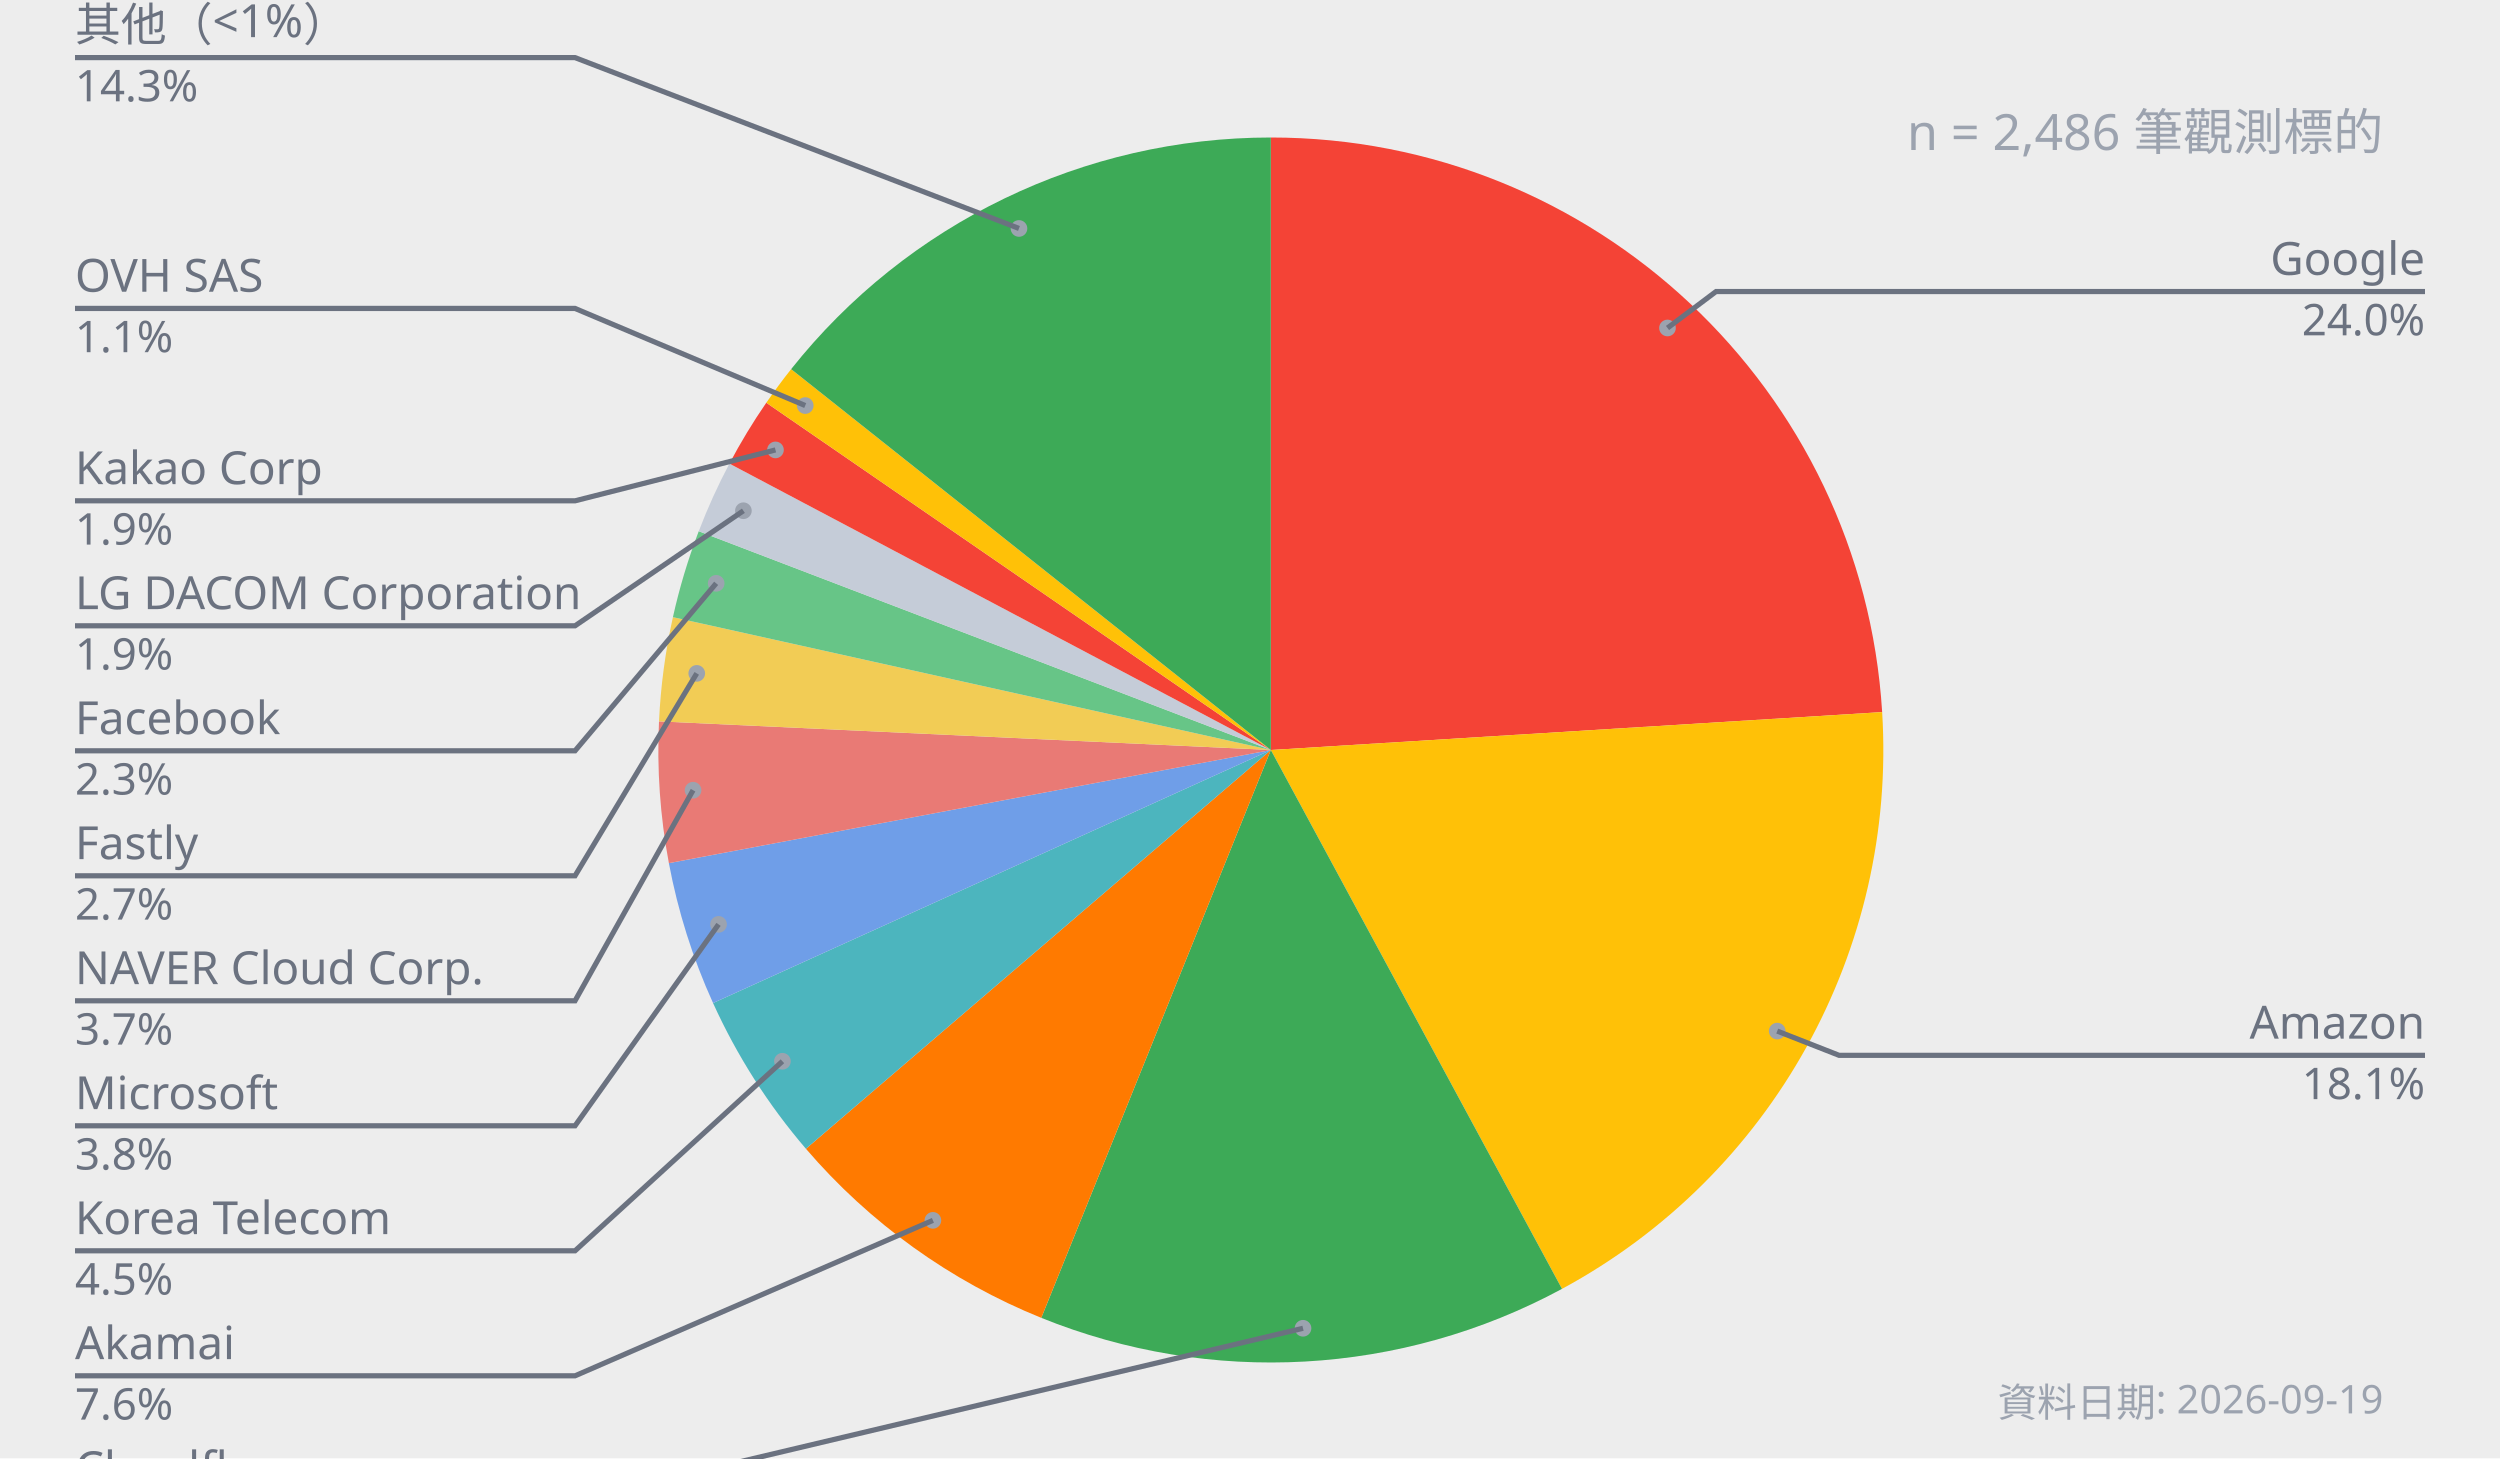
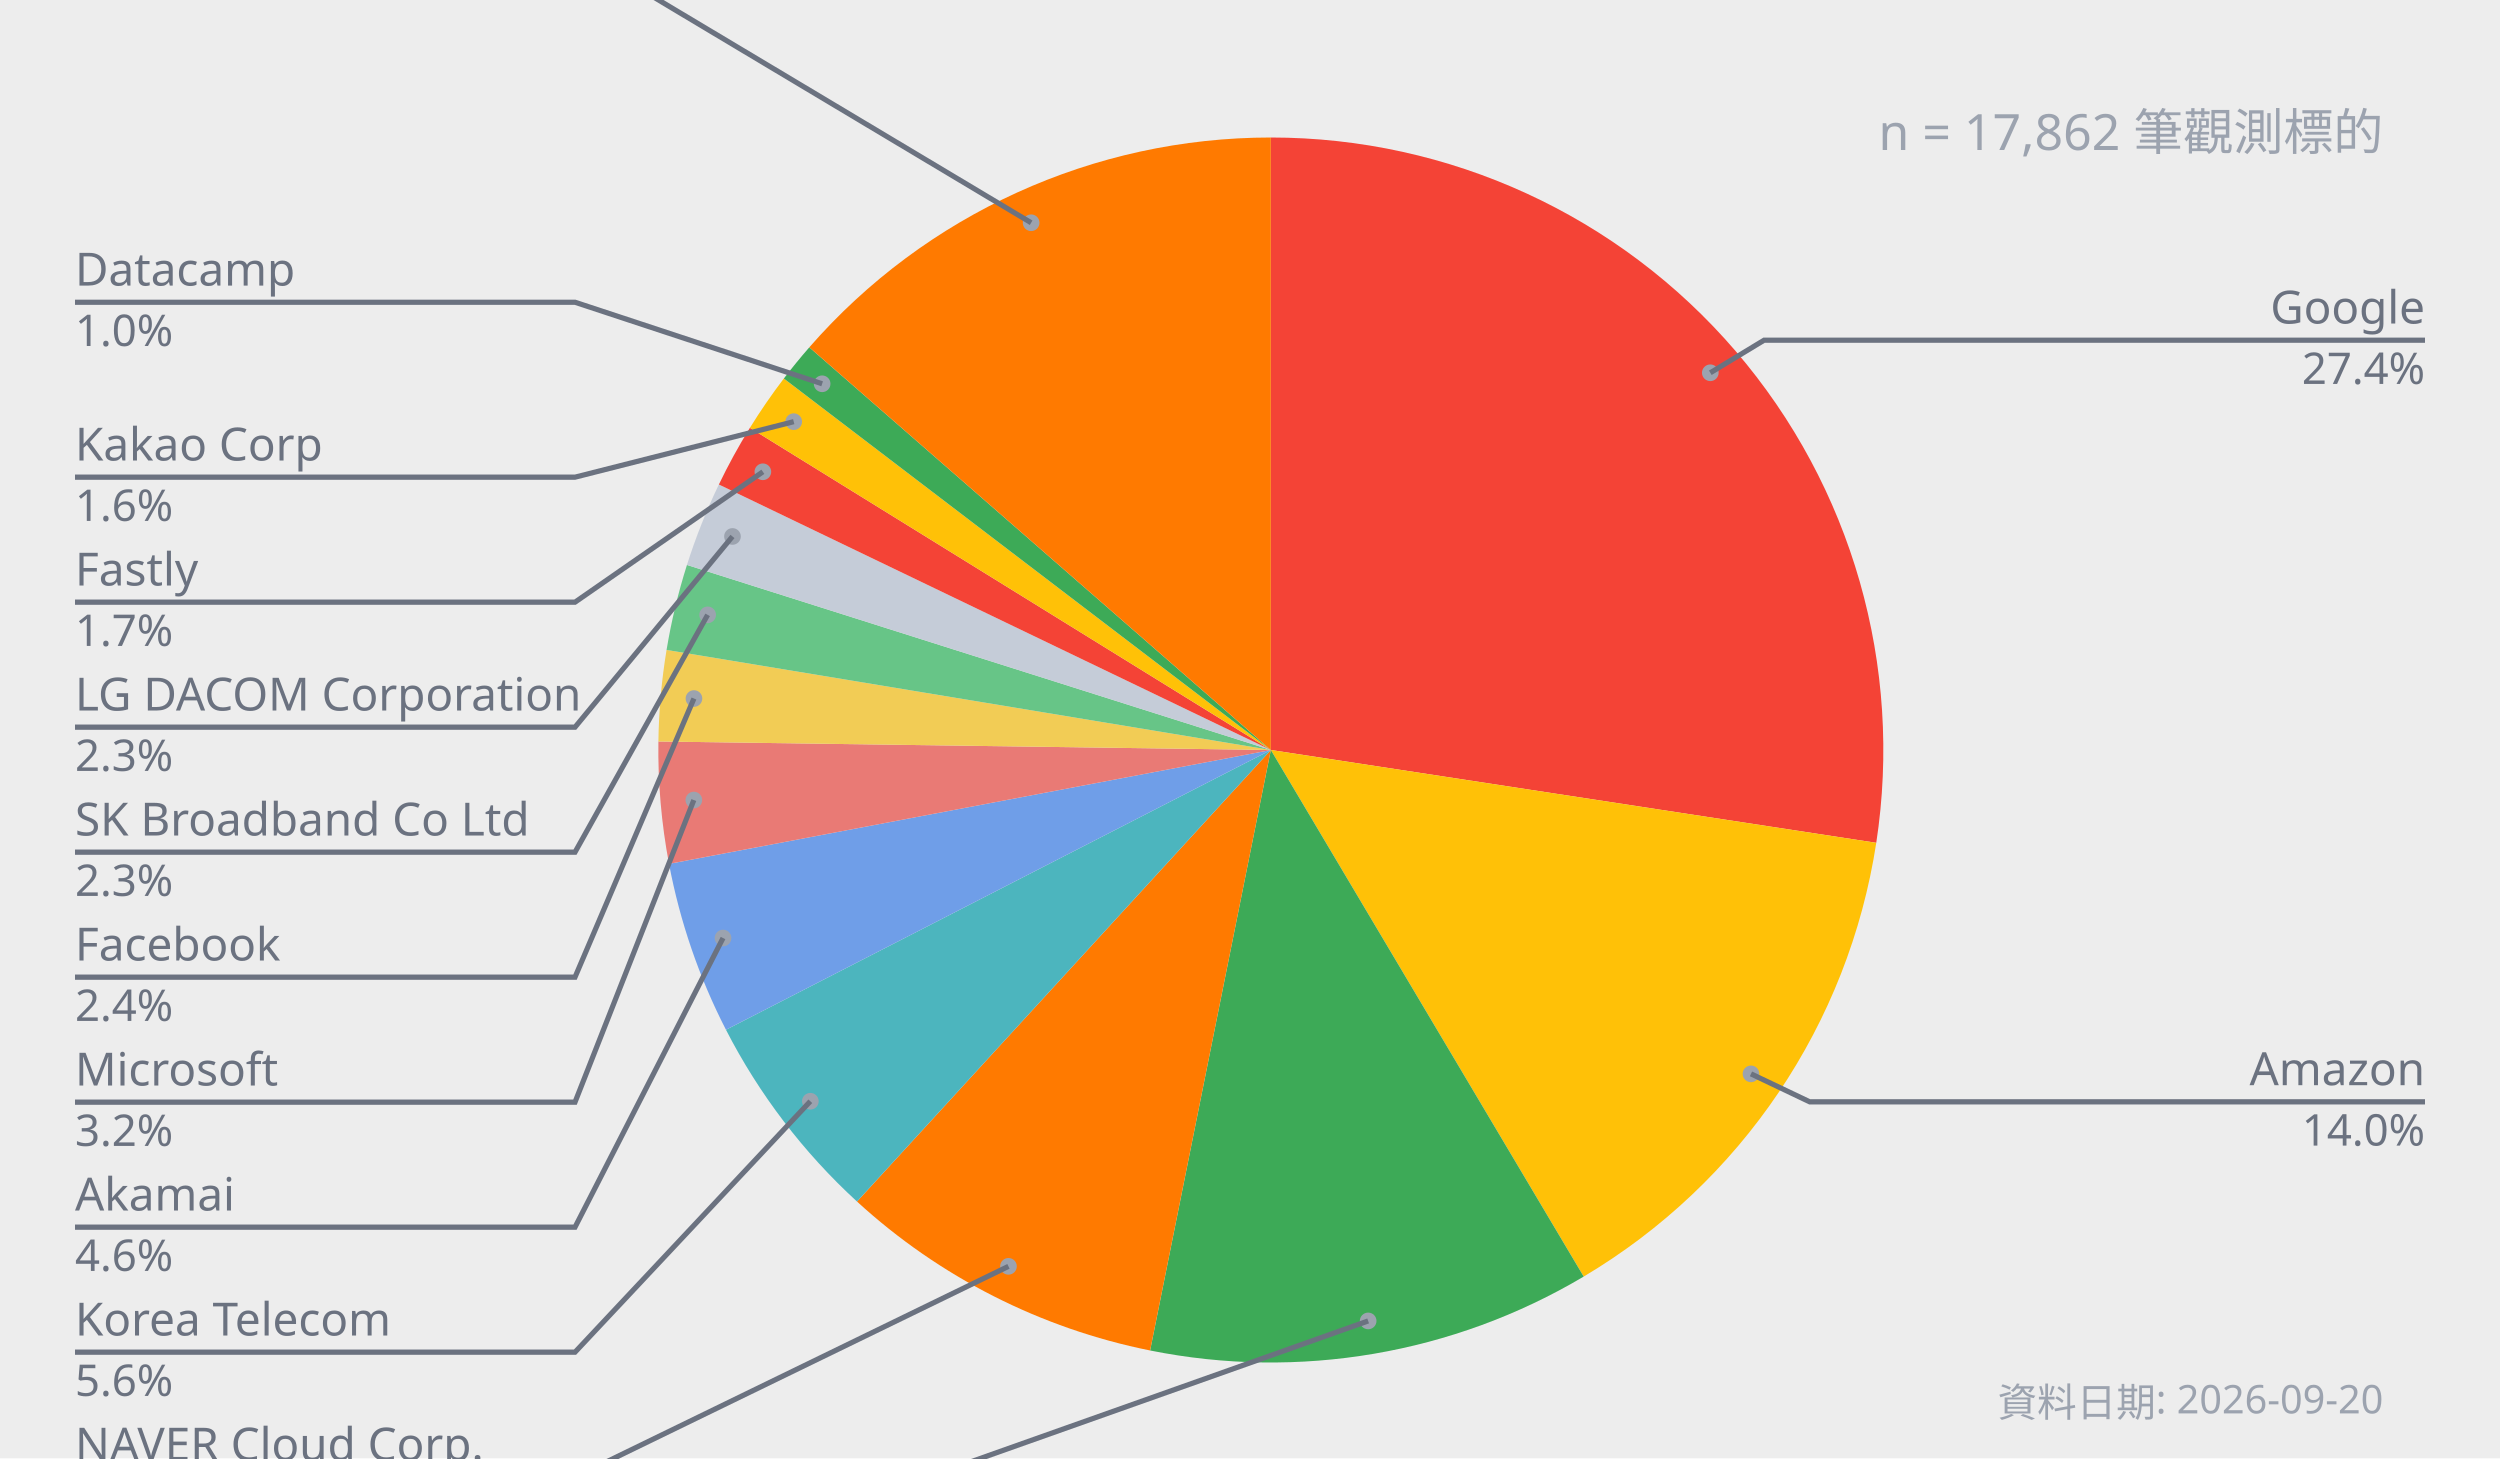
<svg xmlns="http://www.w3.org/2000/svg" width="1200" height="700" viewBox="0 0 1200 700">
  <rect width="100%" height="100%" fill="#EDEDED" />
-   <text x="1144" y="72" text-anchor="end" font-family="'Noto Sans TC','PingFang TC','Microsoft JhengHei',sans-serif" font-size="24" font-weight="400" fill="#9CA3AF">n = 2,486 筆觀測標的</text>
-   <path d="M 610 360 L 610 66 A 294 294 0 0 1 903.437 341.807 Z" fill="#F44336" />
-   <path d="M 610 360 L 903.437 341.807 A 294 294 0 0 1 749.757 618.658 Z" fill="#FFC107" />
-   <path d="M 610 360 L 749.757 618.658 A 294 294 0 0 1 499.812 632.57 Z" fill="#3DAA57" />
-   <path d="M 610 360 L 499.812 632.57 A 294 294 0 0 1 386.839 551.403 Z" fill="#FF7A00" />
-   <path d="M 610 360 L 386.839 551.403 A 294 294 0 0 1 342.26 481.456 Z" fill="#4CB5BE" />
-   <path d="M 610 360 L 342.26 481.456 A 294 294 0 0 1 321.058 414.302 Z" fill="#6F9EE8" />
-   <path d="M 610 360 L 321.058 414.302 A 294 294 0 0 1 316.321 346.258 Z" fill="#E97A75" />
-   <path d="M 610 360 L 316.321 346.258 A 294 294 0 0 1 322.998 296.236 Z" fill="#F2CC55" />
-   <path d="M 610 360 L 322.998 296.236 A 294 294 0 0 1 335.39 254.998 Z" fill="#67C587" />
-   <path d="M 610 360 L 335.39 254.998 A 294 294 0 0 1 350.116 222.537 Z" fill="#C5CCD8" />
-   <path d="M 610 360 L 350.116 222.537 A 294 294 0 0 1 367.816 193.318 Z" fill="#F44336" />
-   <path d="M 610 360 L 367.816 193.318 A 294 294 0 0 1 379.745 177.192 Z" fill="#FFC107" />
-   <path d="M 610 360 L 379.745 177.192 A 294 294 0 0 1 610 66 Z" fill="#3DAA57" />
-   <circle cx="489.109" cy="109.661" r="4" fill="#9CA3AF" />
-   <polyline points="489.109,109.661 276,27.654 36,27.654" fill="none" stroke="#6B7280" stroke-width="2.5" />
-   <text x="36" y="19.654" text-anchor="start" font-family="'Noto Sans TC','PingFang TC','Microsoft JhengHei',sans-serif" font-size="22" font-weight="400" fill="#6B7280">其他（&lt;1%）</text>
-   <text x="36" y="48.654" text-anchor="start" font-family="'Noto Sans TC','PingFang TC','Microsoft JhengHei',sans-serif" font-size="21" font-weight="400" fill="#6B7280">14.3%</text>
-   <circle cx="386.506" cy="194.669" r="4" fill="#9CA3AF" />
-   <polyline points="386.506,194.669 276,148.049 36,148.049" fill="none" stroke="#6B7280" stroke-width="2.5" />
-   <text x="36" y="140.049" text-anchor="start" font-family="'Noto Sans TC','PingFang TC','Microsoft JhengHei',sans-serif" font-size="22" font-weight="400" fill="#6B7280">OVH SAS</text>
-   <text x="36" y="169.049" text-anchor="start" font-family="'Noto Sans TC','PingFang TC','Microsoft JhengHei',sans-serif" font-size="21" font-weight="400" fill="#6B7280">1.1%</text>
-   <circle cx="372.226" cy="215.96" r="4" fill="#9CA3AF" />
-   <polyline points="372.226,215.96 276,240.396 36,240.396" fill="none" stroke="#6B7280" stroke-width="2.5" />
-   <text x="36" y="232.396" text-anchor="start" font-family="'Noto Sans TC','PingFang TC','Microsoft JhengHei',sans-serif" font-size="22" font-weight="400" fill="#6B7280">Kakao Corp</text>
-   <text x="36" y="261.396" text-anchor="start" font-family="'Noto Sans TC','PingFang TC','Microsoft JhengHei',sans-serif" font-size="21" font-weight="400" fill="#6B7280">1.9%</text>
-   <circle cx="356.831" cy="245.154" r="4" fill="#9CA3AF" />
-   <polyline points="356.831,245.154 276,300.396 36,300.396" fill="none" stroke="#6B7280" stroke-width="2.5" />
-   <text x="36" y="292.396" text-anchor="start" font-family="'Noto Sans TC','PingFang TC','Microsoft JhengHei',sans-serif" font-size="22" font-weight="400" fill="#6B7280">LG DACOM Corporation</text>
-   <text x="36" y="321.396" text-anchor="start" font-family="'Noto Sans TC','PingFang TC','Microsoft JhengHei',sans-serif" font-size="21" font-weight="400" fill="#6B7280">1.9%</text>
-   <circle cx="343.761" cy="279.995" r="4" fill="#9CA3AF" />
-   <polyline points="343.761,279.995 276,360.396 36,360.396" fill="none" stroke="#6B7280" stroke-width="2.5" />
-   <text x="36" y="352.396" text-anchor="start" font-family="'Noto Sans TC','PingFang TC','Microsoft JhengHei',sans-serif" font-size="22" font-weight="400" fill="#6B7280">Facebook</text>
-   <text x="36" y="381.396" text-anchor="start" font-family="'Noto Sans TC','PingFang TC','Microsoft JhengHei',sans-serif" font-size="21" font-weight="400" fill="#6B7280">2.3%</text>
-   <circle cx="334.444" cy="323.22" r="4" fill="#9CA3AF" />
-   <polyline points="334.444,323.22 276,420.396 36,420.396" fill="none" stroke="#6B7280" stroke-width="2.5" />
-   <text x="36" y="412.396" text-anchor="start" font-family="'Noto Sans TC','PingFang TC','Microsoft JhengHei',sans-serif" font-size="22" font-weight="400" fill="#6B7280">Fastly</text>
-   <text x="36" y="441.396" text-anchor="start" font-family="'Noto Sans TC','PingFang TC','Microsoft JhengHei',sans-serif" font-size="21" font-weight="400" fill="#6B7280">2.7%</text>
-   <circle cx="332.671" cy="379.307" r="4" fill="#9CA3AF" />
-   <polyline points="332.671,379.307 276,480.396 36,480.396" fill="none" stroke="#6B7280" stroke-width="2.5" />
-   <text x="36" y="472.396" text-anchor="start" font-family="'Noto Sans TC','PingFang TC','Microsoft JhengHei',sans-serif" font-size="22" font-weight="400" fill="#6B7280">NAVER Cloud Corp.</text>
-   <text x="36" y="501.396" text-anchor="start" font-family="'Noto Sans TC','PingFang TC','Microsoft JhengHei',sans-serif" font-size="21" font-weight="400" fill="#6B7280">3.7%</text>
-   <circle cx="344.899" cy="443.699" r="4" fill="#9CA3AF" />
-   <polyline points="344.899,443.699 276,540.396 36,540.396" fill="none" stroke="#6B7280" stroke-width="2.5" />
-   <text x="36" y="532.396" text-anchor="start" font-family="'Noto Sans TC','PingFang TC','Microsoft JhengHei',sans-serif" font-size="22" font-weight="400" fill="#6B7280">Microsoft</text>
-   <text x="36" y="561.396" text-anchor="start" font-family="'Noto Sans TC','PingFang TC','Microsoft JhengHei',sans-serif" font-size="21" font-weight="400" fill="#6B7280">3.8%</text>
-   <circle cx="375.563" cy="509.41" r="4" fill="#9CA3AF" />
-   <polyline points="375.563,509.41 276,600.396 36,600.396" fill="none" stroke="#6B7280" stroke-width="2.5" />
-   <text x="36" y="592.396" text-anchor="start" font-family="'Noto Sans TC','PingFang TC','Microsoft JhengHei',sans-serif" font-size="22" font-weight="400" fill="#6B7280">Korea Telecom</text>
-   <text x="36" y="621.396" text-anchor="start" font-family="'Noto Sans TC','PingFang TC','Microsoft JhengHei',sans-serif" font-size="21" font-weight="400" fill="#6B7280">4.5%</text>
-   <circle cx="447.792" cy="585.771" r="4" fill="#9CA3AF" />
-   <polyline points="447.792,585.771 276,660.396 36,660.396" fill="none" stroke="#6B7280" stroke-width="2.5" />
-   <text x="36" y="652.396" text-anchor="start" font-family="'Noto Sans TC','PingFang TC','Microsoft JhengHei',sans-serif" font-size="22" font-weight="400" fill="#6B7280">Akamai</text>
-   <text x="36" y="681.396" text-anchor="start" font-family="'Noto Sans TC','PingFang TC','Microsoft JhengHei',sans-serif" font-size="21" font-weight="400" fill="#6B7280">7.6%</text>
-   <circle cx="625.45" cy="637.57" r="4" fill="#9CA3AF" />
-   <polyline points="625.45,637.57 276,720.396 36,720.396" fill="none" stroke="#6B7280" stroke-width="2.5" />
-   <text x="36" y="712.396" text-anchor="start" font-family="'Noto Sans TC','PingFang TC','Microsoft JhengHei',sans-serif" font-size="22" font-weight="400" fill="#6B7280">Cloudflare</text>
-   <text x="36" y="741.396" text-anchor="start" font-family="'Noto Sans TC','PingFang TC','Microsoft JhengHei',sans-serif" font-size="21" font-weight="400" fill="#6B7280">14.0%</text>
-   <circle cx="800.396" cy="157.433" r="4" fill="#9CA3AF" />
-   <polyline points="800.396,157.433 823.682,139.946 1164,139.946" fill="none" stroke="#6B7280" stroke-width="2.5" />
-   <text x="1164" y="131.946" text-anchor="end" font-family="'Noto Sans TC','PingFang TC','Microsoft JhengHei',sans-serif" font-size="22" font-weight="400" fill="#6B7280">Google</text>
-   <text x="1164" y="160.946" text-anchor="end" font-family="'Noto Sans TC','PingFang TC','Microsoft JhengHei',sans-serif" font-size="21" font-weight="400" fill="#6B7280">24.0%</text>
-   <circle cx="853.063" cy="494.924" r="4" fill="#9CA3AF" />
-   <polyline points="853.063,494.924 882.79,506.572 1164,506.572" fill="none" stroke="#6B7280" stroke-width="2.5" />
-   <text x="1164" y="498.572" text-anchor="end" font-family="'Noto Sans TC','PingFang TC','Microsoft JhengHei',sans-serif" font-size="22" font-weight="400" fill="#6B7280">Amazon</text>
-   <text x="1164" y="527.572" text-anchor="end" font-family="'Noto Sans TC','PingFang TC','Microsoft JhengHei',sans-serif" font-size="21" font-weight="400" fill="#6B7280">18.1%</text>
-   <text x="1144" y="680" text-anchor="end" font-family="'Noto Sans TC','PingFang TC','Microsoft JhengHei',sans-serif" font-size="19" font-weight="400" fill="#9CA3AF">資料日期: 2026-09-19</text>
+   <text x="1144" y="72" text-anchor="end" font-family="'Noto Sans TC','PingFang TC','Microsoft JhengHei',sans-serif" font-size="24" font-weight="400" fill="#9CA3AF">n = 17,862 筆觀測標的</text>
+   <path d="M 610 360 L 610 66 A 294 294 0 0 1 900.604 404.556 Z" fill="#F44336" />
+   <path d="M 610 360 L 900.604 404.556 A 294 294 0 0 1 760.168 612.756 Z" fill="#FFC107" />
+   <path d="M 610 360 L 760.168 612.756 A 294 294 0 0 1 552.054 648.233 Z" fill="#3DAA57" />
+   <path d="M 610 360 L 552.054 648.233 A 294 294 0 0 1 411.354 576.739 Z" fill="#FF7A00" />
+   <path d="M 610 360 L 411.354 576.739 A 294 294 0 0 1 348.461 494.288 Z" fill="#4CB5BE" />
+   <path d="M 610 360 L 348.461 494.288 A 294 294 0 0 1 321.123 414.647 Z" fill="#6F9EE8" />
+   <path d="M 610 360 L 321.123 414.647 A 294 294 0 0 1 316.028 355.915 Z" fill="#E97A75" />
+   <path d="M 610 360 L 316.028 355.915 A 294 294 0 0 1 319.95 311.972 Z" fill="#F2CC55" />
+   <path d="M 610 360 L 319.95 311.972 A 294 294 0 0 1 329.738 271.178 Z" fill="#67C587" />
+   <path d="M 610 360 L 329.738 271.178 A 294 294 0 0 1 345.054 232.565 Z" fill="#C5CCD8" />
+   <path d="M 610 360 L 345.054 232.565 A 294 294 0 0 1 359.951 205.366 Z" fill="#F44336" />
+   <path d="M 610 360 L 359.951 205.366 A 294 294 0 0 1 376.244 181.692 Z" fill="#FFC107" />
+   <path d="M 610 360 L 376.244 181.692 A 294 294 0 0 1 388.47 166.712 Z" fill="#3DAA57" />
+   <path d="M 610 360 L 388.47 166.712 A 294 294 0 0 1 610 66 Z" fill="#FF7A00" />
+   <circle cx="494.947" cy="106.925" r="4" fill="#9CA3AF" />
+   <polyline points="494.947,106.925 276,-23.966 36,-23.966" fill="none" stroke="#6B7280" stroke-width="2.5" />
+   <text x="36" y="-31.966" text-anchor="start" font-family="'Noto Sans TC','PingFang TC','Microsoft JhengHei',sans-serif" font-size="22" font-weight="400" fill="#6B7280">其他（&lt;1%）</text>
+   <text x="36" y="-2.966" text-anchor="start" font-family="'Noto Sans TC','PingFang TC','Microsoft JhengHei',sans-serif" font-size="21" font-weight="400" fill="#6B7280">13.6%</text>
+   <circle cx="394.629" cy="184.218" r="4" fill="#9CA3AF" />
+   <polyline points="394.629,184.218 276,145.077 36,145.077" fill="none" stroke="#6B7280" stroke-width="2.5" />
+   <text x="36" y="137.077" text-anchor="start" font-family="'Noto Sans TC','PingFang TC','Microsoft JhengHei',sans-serif" font-size="22" font-weight="400" fill="#6B7280">Datacamp</text>
+   <text x="36" y="166.077" text-anchor="start" font-family="'Noto Sans TC','PingFang TC','Microsoft JhengHei',sans-serif" font-size="21" font-weight="400" fill="#6B7280">1.0%</text>
+   <circle cx="380.989" cy="202.4" r="4" fill="#9CA3AF" />
+   <polyline points="380.989,202.4 276,229.043 36,229.043" fill="none" stroke="#6B7280" stroke-width="2.5" />
+   <text x="36" y="221.043" text-anchor="start" font-family="'Noto Sans TC','PingFang TC','Microsoft JhengHei',sans-serif" font-size="22" font-weight="400" fill="#6B7280">Kakao Corp</text>
+   <text x="36" y="250.043" text-anchor="start" font-family="'Noto Sans TC','PingFang TC','Microsoft JhengHei',sans-serif" font-size="21" font-weight="400" fill="#6B7280">1.6%</text>
+   <circle cx="366.177" cy="226.455" r="4" fill="#9CA3AF" />
+   <polyline points="366.177,226.455 276,289.043 36,289.043" fill="none" stroke="#6B7280" stroke-width="2.5" />
+   <text x="36" y="281.043" text-anchor="start" font-family="'Noto Sans TC','PingFang TC','Microsoft JhengHei',sans-serif" font-size="22" font-weight="400" fill="#6B7280">Fastly</text>
+   <text x="36" y="310.043" text-anchor="start" font-family="'Noto Sans TC','PingFang TC','Microsoft JhengHei',sans-serif" font-size="21" font-weight="400" fill="#6B7280">1.7%</text>
+   <circle cx="351.586" cy="257.5" r="4" fill="#9CA3AF" />
+   <polyline points="351.586,257.5 276,349.043 36,349.043" fill="none" stroke="#6B7280" stroke-width="2.5" />
+   <text x="36" y="341.043" text-anchor="start" font-family="'Noto Sans TC','PingFang TC','Microsoft JhengHei',sans-serif" font-size="22" font-weight="400" fill="#6B7280">LG DACOM Corporation</text>
+   <text x="36" y="370.043" text-anchor="start" font-family="'Noto Sans TC','PingFang TC','Microsoft JhengHei',sans-serif" font-size="21" font-weight="400" fill="#6B7280">2.3%</text>
+   <circle cx="339.674" cy="295.133" r="4" fill="#9CA3AF" />
+   <polyline points="339.674,295.133 276,409.043 36,409.043" fill="none" stroke="#6B7280" stroke-width="2.5" />
+   <text x="36" y="401.043" text-anchor="start" font-family="'Noto Sans TC','PingFang TC','Microsoft JhengHei',sans-serif" font-size="22" font-weight="400" fill="#6B7280">SK Broadband Co Ltd</text>
+   <text x="36" y="430.043" text-anchor="start" font-family="'Noto Sans TC','PingFang TC','Microsoft JhengHei',sans-serif" font-size="21" font-weight="400" fill="#6B7280">2.3%</text>
+   <circle cx="333.1" cy="335.292" r="4" fill="#9CA3AF" />
+   <polyline points="333.1,335.292 276,469.043 36,469.043" fill="none" stroke="#6B7280" stroke-width="2.5" />
+   <text x="36" y="461.043" text-anchor="start" font-family="'Noto Sans TC','PingFang TC','Microsoft JhengHei',sans-serif" font-size="22" font-weight="400" fill="#6B7280">Facebook</text>
+   <text x="36" y="490.043" text-anchor="start" font-family="'Noto Sans TC','PingFang TC','Microsoft JhengHei',sans-serif" font-size="21" font-weight="400" fill="#6B7280">2.4%</text>
+   <circle cx="333.04" cy="384.026" r="4" fill="#9CA3AF" />
+   <polyline points="333.04,384.026 276,529.043 36,529.043" fill="none" stroke="#6B7280" stroke-width="2.5" />
+   <text x="36" y="521.043" text-anchor="start" font-family="'Noto Sans TC','PingFang TC','Microsoft JhengHei',sans-serif" font-size="22" font-weight="400" fill="#6B7280">Microsoft</text>
+   <text x="36" y="550.043" text-anchor="start" font-family="'Noto Sans TC','PingFang TC','Microsoft JhengHei',sans-serif" font-size="21" font-weight="400" fill="#6B7280">3.2%</text>
+   <circle cx="347.059" cy="450.257" r="4" fill="#9CA3AF" />
+   <polyline points="347.059,450.257 276,589.043 36,589.043" fill="none" stroke="#6B7280" stroke-width="2.5" />
+   <text x="36" y="581.043" text-anchor="start" font-family="'Noto Sans TC','PingFang TC','Microsoft JhengHei',sans-serif" font-size="22" font-weight="400" fill="#6B7280">Akamai</text>
+   <text x="36" y="610.043" text-anchor="start" font-family="'Noto Sans TC','PingFang TC','Microsoft JhengHei',sans-serif" font-size="21" font-weight="400" fill="#6B7280">4.6%</text>
+   <circle cx="388.965" cy="528.605" r="4" fill="#9CA3AF" />
+   <polyline points="388.965,528.605 276,649.043 36,649.043" fill="none" stroke="#6B7280" stroke-width="2.5" />
+   <text x="36" y="641.043" text-anchor="start" font-family="'Noto Sans TC','PingFang TC','Microsoft JhengHei',sans-serif" font-size="22" font-weight="400" fill="#6B7280">Korea Telecom</text>
+   <text x="36" y="670.043" text-anchor="start" font-family="'Noto Sans TC','PingFang TC','Microsoft JhengHei',sans-serif" font-size="21" font-weight="400" fill="#6B7280">5.6%</text>
+   <circle cx="484.065" cy="607.84" r="4" fill="#9CA3AF" />
+   <polyline points="484.065,607.84 276,709.043 36,709.043" fill="none" stroke="#6B7280" stroke-width="2.5" />
+   <text x="36" y="701.043" text-anchor="start" font-family="'Noto Sans TC','PingFang TC','Microsoft JhengHei',sans-serif" font-size="22" font-weight="400" fill="#6B7280">NAVER Cloud Corp.</text>
+   <text x="36" y="730.043" text-anchor="start" font-family="'Noto Sans TC','PingFang TC','Microsoft JhengHei',sans-serif" font-size="21" font-weight="400" fill="#6B7280">8.6%</text>
+   <circle cx="656.717" cy="634.047" r="4" fill="#9CA3AF" />
+   <polyline points="656.717,634.047 276,769.043 36,769.043" fill="none" stroke="#6B7280" stroke-width="2.5" />
+   <text x="36" y="761.043" text-anchor="start" font-family="'Noto Sans TC','PingFang TC','Microsoft JhengHei',sans-serif" font-size="22" font-weight="400" fill="#6B7280">Cloudflare</text>
+   <text x="36" y="790.043" text-anchor="start" font-family="'Noto Sans TC','PingFang TC','Microsoft JhengHei',sans-serif" font-size="21" font-weight="400" fill="#6B7280">11.7%</text>
+   <circle cx="820.946" cy="178.932" r="4" fill="#9CA3AF" />
+   <polyline points="820.946,178.932 846.745,163.3 1164,163.3" fill="none" stroke="#6B7280" stroke-width="2.5" />
+   <text x="1164" y="155.3" text-anchor="end" font-family="'Noto Sans TC','PingFang TC','Microsoft JhengHei',sans-serif" font-size="22" font-weight="400" fill="#6B7280">Google</text>
+   <text x="1164" y="184.3" text-anchor="end" font-family="'Noto Sans TC','PingFang TC','Microsoft JhengHei',sans-serif" font-size="21" font-weight="400" fill="#6B7280">27.4%</text>
+   <circle cx="840.471" cy="515.458" r="4" fill="#9CA3AF" />
+   <polyline points="840.471,515.458 868.658,528.879 1164,528.879" fill="none" stroke="#6B7280" stroke-width="2.5" />
+   <text x="1164" y="520.879" text-anchor="end" font-family="'Noto Sans TC','PingFang TC','Microsoft JhengHei',sans-serif" font-size="22" font-weight="400" fill="#6B7280">Amazon</text>
+   <text x="1164" y="549.879" text-anchor="end" font-family="'Noto Sans TC','PingFang TC','Microsoft JhengHei',sans-serif" font-size="21" font-weight="400" fill="#6B7280">14.0%</text>
+   <text x="1144" y="680" text-anchor="end" font-family="'Noto Sans TC','PingFang TC','Microsoft JhengHei',sans-serif" font-size="19" font-weight="400" fill="#9CA3AF">資料日期: 2026-09-20</text>
</svg>
